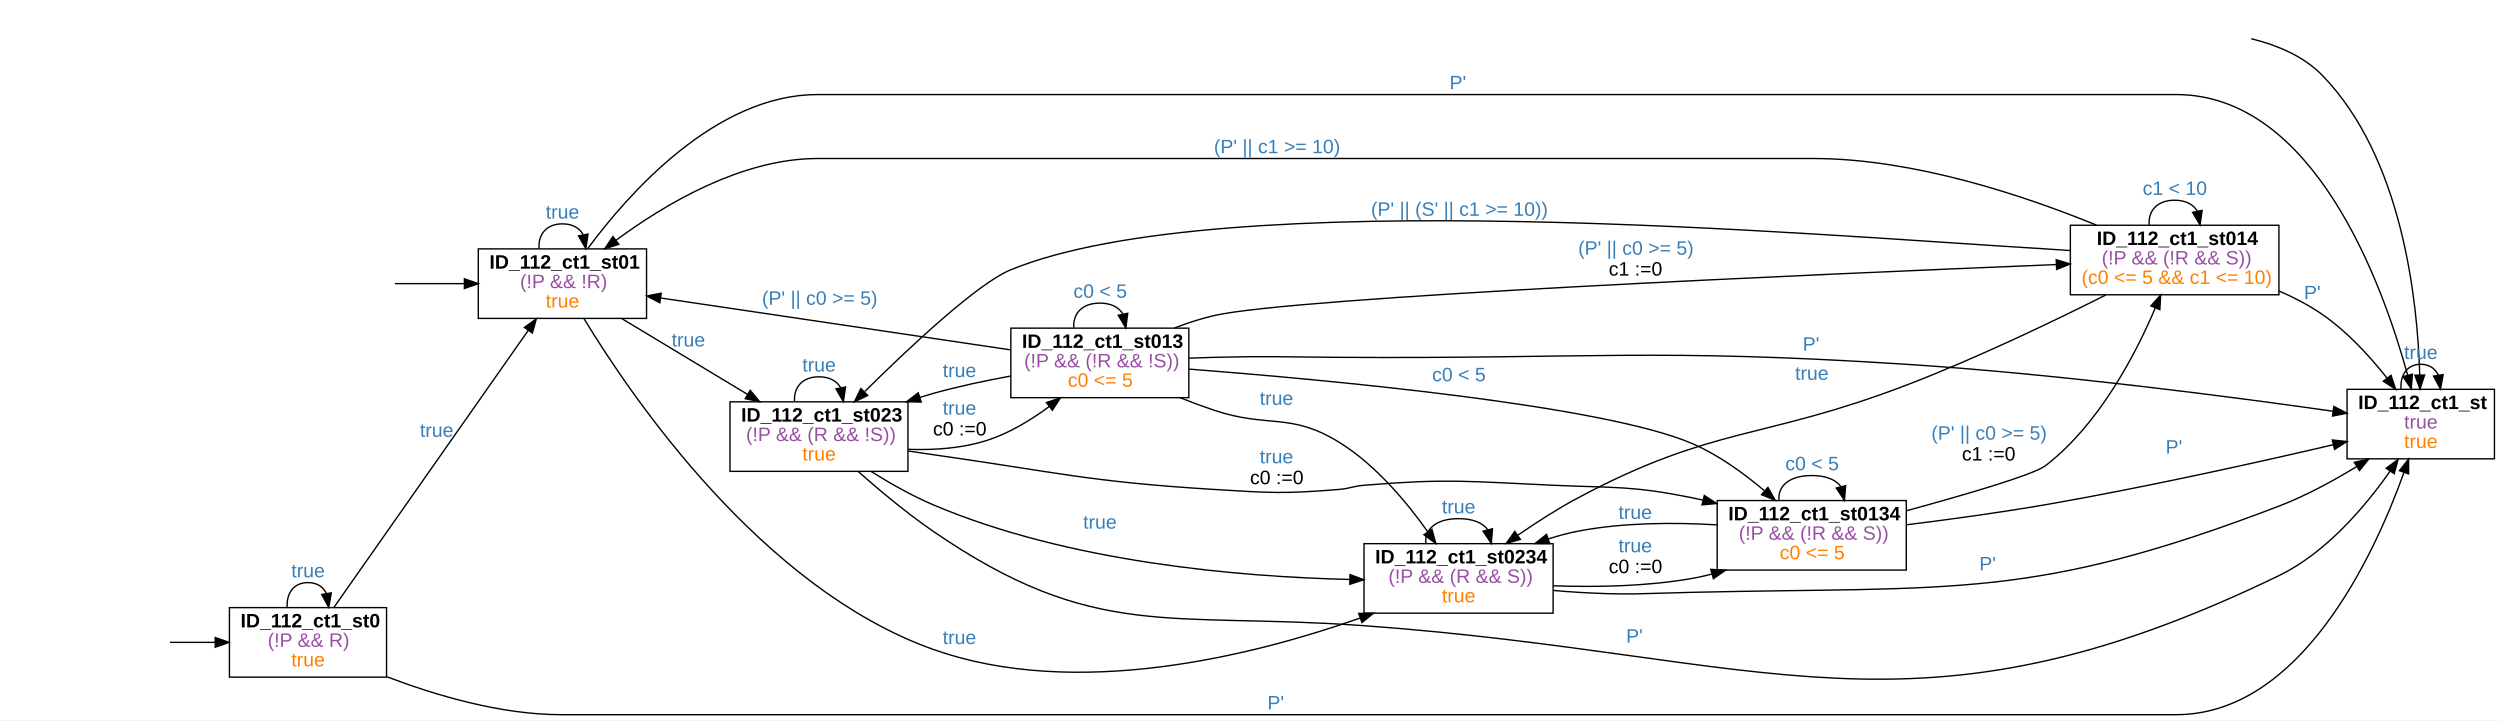
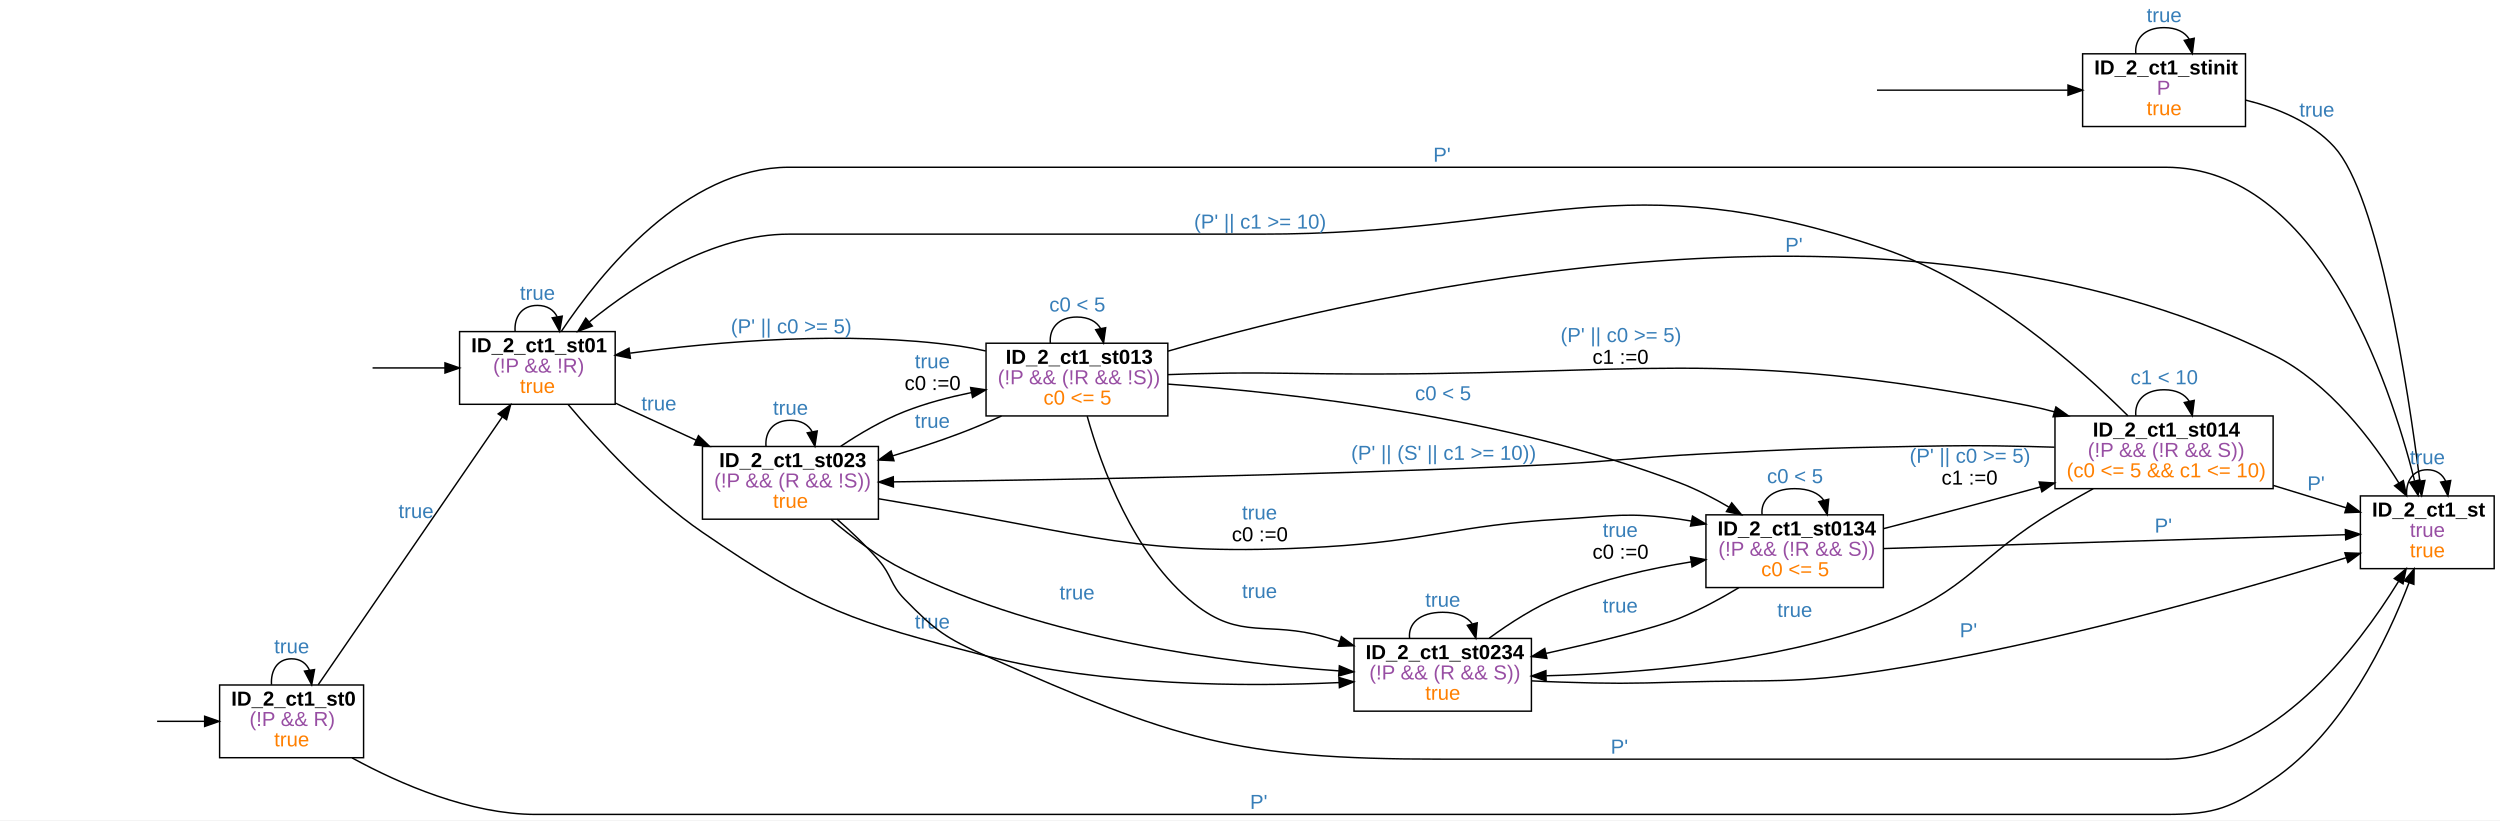
- <svg xmlns="http://www.w3.org/2000/svg" width="1798pt" height="518pt" viewBox="0.00 0.00 1798.00 518.00">
-   <g id="graph0" class="graph" transform="scale(1 1) rotate(0) translate(4 514)">
-     <polygon fill="white" stroke="transparent" points="-4,4 -4,-514 1794,-514 1794,4 -4,4" />
+ <svg xmlns="http://www.w3.org/2000/svg" width="1719pt" height="564pt" viewBox="0.00 0.00 1719.00 564.00">
+   <g id="graph0" class="graph" transform="scale(1 1) rotate(0) translate(4 560)">
+     <polygon fill="white" stroke="transparent" points="-4,4 -4,-560 1715,-560 1715,4 -4,4" />
    <g id="node2" class="node">
-       <polygon fill="none" stroke="black" points="1790,-234 1684,-234 1684,-184 1790,-184 1790,-234" />
-       <text text-anchor="start" x="1692" y="-219.8" font-family="arial" font-weight="bold" font-size="14.00">ID_112_ct1_st</text>
-       <text text-anchor="start" x="1725" y="-205.8" font-family="arial" font-size="14.00" fill="#984ea3">true</text>
-       <text text-anchor="start" x="1725" y="-191.8" font-family="arial" font-size="14.00" fill="#ff7f00">true</text>
+       <polygon fill="none" stroke="black" points="1540,-523 1428,-523 1428,-473 1540,-473 1540,-523" />
+       <text text-anchor="start" x="1436" y="-508.8" font-family="arial" font-weight="bold" font-size="14.00">ID_2_ct1_stinit</text>
+       <text text-anchor="start" x="1479" y="-494.8" font-family="arial" font-size="14.00" fill="#984ea3">P</text>
+       <text text-anchor="start" x="1472" y="-480.8" font-family="arial" font-size="14.00" fill="#ff7f00">true</text>
    </g>
    <g id="edge1" class="edge">
-       <path fill="none" stroke="black" d="M1615.08,-486.16C1633.37,-481.66 1652.55,-473.77 1666,-460 1723.78,-400.83 1734.73,-298.17 1736.27,-244.31" />
-       <polygon fill="black" stroke="black" points="1739.78,-244.28 1736.47,-234.21 1732.78,-244.14 1739.78,-244.28" />
+       <path fill="none" stroke="black" d="M1286.61,-498C1325.36,-498 1377.19,-498 1417.87,-498" />
+       <polygon fill="black" stroke="black" points="1417.96,-501.5 1427.96,-498 1417.96,-494.5 1417.96,-501.5" />
+     </g>
+     <g id="edge5" class="edge">
+       <path fill="none" stroke="black" d="M1464.58,-523.18C1463.71,-532.91 1470.19,-541 1484,-541 1492.63,-541 1498.4,-537.84 1501.3,-533.09" />
+       <polygon fill="black" stroke="black" points="1504.75,-533.69 1503.42,-523.18 1497.91,-532.22 1504.75,-533.69" />
+       <text text-anchor="start" x="1472" y="-544.8" font-family="arial" font-size="14.00" fill="#377eb8">true</text>
+     </g>
+     <g id="node7" class="node">
+       <polygon fill="none" stroke="black" points="1711,-219 1619,-219 1619,-169 1711,-169 1711,-219" />
+       <text text-anchor="start" x="1627" y="-204.8" font-family="arial" font-weight="bold" font-size="14.00">ID_2_ct1_st</text>
+       <text text-anchor="start" x="1653" y="-190.8" font-family="arial" font-size="14.00" fill="#984ea3">true</text>
+       <text text-anchor="start" x="1653" y="-176.8" font-family="arial" font-size="14.00" fill="#ff7f00">true</text>
    </g>
    <g id="edge4" class="edge">
-       <path fill="none" stroke="black" d="M1722.81,-234.18C1722.17,-243.91 1726.91,-252 1737,-252 1743.31,-252 1747.52,-248.84 1749.64,-244.09" />
-       <polygon fill="black" stroke="black" points="1753.11,-244.6 1751.19,-234.18 1746.19,-243.51 1753.11,-244.6" />
-       <text text-anchor="start" x="1725" y="-255.8" font-family="arial" font-size="14.00" fill="#377eb8">true</text>
+       <path fill="none" stroke="black" d="M1540.08,-491.18C1561.82,-485.8 1585.31,-476.18 1601,-459 1631.58,-425.5 1651.7,-293.42 1659.87,-229.3" />
+       <polygon fill="black" stroke="black" points="1663.36,-229.61 1661.13,-219.25 1656.42,-228.74 1663.36,-229.61" />
+       <text text-anchor="start" x="1577" y="-479.8" font-family="arial" font-size="14.00" fill="#377eb8">true</text>
    </g>
    <g id="node4" class="node">
-       <polygon fill="none" stroke="black" points="274,-77 161,-77 161,-27 274,-27 274,-77" />
-       <text text-anchor="start" x="169" y="-62.8" font-family="arial" font-weight="bold" font-size="14.00">ID_112_ct1_st0</text>
-       <text text-anchor="start" x="188.5" y="-48.8" font-family="arial" font-size="14.00" fill="#984ea3">(!P &amp;&amp; R)</text>
-       <text text-anchor="start" x="205.5" y="-34.8" font-family="arial" font-size="14.00" fill="#ff7f00">true</text>
+       <polygon fill="none" stroke="black" points="246,-89 147,-89 147,-39 246,-39 246,-89" />
+       <text text-anchor="start" x="155" y="-74.8" font-family="arial" font-weight="bold" font-size="14.00">ID_2_ct1_st0</text>
+       <text text-anchor="start" x="167.5" y="-60.8" font-family="arial" font-size="14.00" fill="#984ea3">(!P &amp;&amp; R)</text>
+       <text text-anchor="start" x="184.5" y="-46.8" font-family="arial" font-size="14.00" fill="#ff7f00">true</text>
    </g>
    <g id="edge2" class="edge">
-       <path fill="none" stroke="black" d="M118.27,-52C128.81,-52 139.87,-52 150.6,-52" />
-       <polygon fill="black" stroke="black" points="150.77,-55.5 160.77,-52 150.77,-48.5 150.77,-55.5" />
-     </g>
-     <g id="edge5" class="edge">
-       <path fill="none" stroke="black" d="M274.38,-27.22C309.57,-13.83 356.34,0 399.5,0 399.5,0 399.5,0 1561,0 1650.7,0 1703.5,-114.56 1724.88,-174.05" />
-       <polygon fill="black" stroke="black" points="1721.67,-175.5 1728.27,-183.79 1728.28,-173.19 1721.67,-175.5" />
-       <text text-anchor="start" x="907.5" y="-3.8" font-family="arial" font-size="14.00" fill="#377eb8">P'</text>
+       <path fill="none" stroke="black" d="M104.04,-64C114.57,-64 125.75,-64 136.53,-64" />
+       <polygon fill="black" stroke="black" points="136.72,-67.5 146.72,-64 136.72,-60.5 136.72,-67.5" />
+     </g>
+     <g id="edge8" class="edge">
+       <path fill="none" stroke="black" d="M182.68,-89.18C182.06,-98.91 186.67,-107 196.5,-107 202.64,-107 206.75,-103.84 208.81,-99.09" />
+       <polygon fill="black" stroke="black" points="212.27,-99.59 210.32,-89.18 205.35,-98.53 212.27,-99.59" />
+       <text text-anchor="start" x="184.5" y="-110.8" font-family="arial" font-size="14.00" fill="#377eb8">true</text>
+     </g>
+     <g id="node6" class="node">
+       <polygon fill="none" stroke="black" points="419,-332 312,-332 312,-282 419,-282 419,-332" />
+       <text text-anchor="start" x="320" y="-317.8" font-family="arial" font-weight="bold" font-size="14.00">ID_2_ct1_st01</text>
+       <text text-anchor="start" x="335" y="-303.8" font-family="arial" font-size="14.00" fill="#984ea3">(!P &amp;&amp; !R)</text>
+       <text text-anchor="start" x="353.5" y="-289.8" font-family="arial" font-size="14.00" fill="#ff7f00">true</text>
+     </g>
+     <g id="edge9" class="edge">
+       <path fill="none" stroke="black" d="M214.74,-89.09C244.93,-133.02 307.37,-223.87 341.31,-273.25" />
+       <polygon fill="black" stroke="black" points="338.55,-275.42 347.1,-281.68 344.32,-271.46 338.55,-275.42" />
+       <text text-anchor="start" x="270" y="-203.8" font-family="arial" font-size="14.00" fill="#377eb8">true</text>
+     </g>
+     <g id="edge7" class="edge">
+       <path fill="none" stroke="black" d="M238.06,-38.89C270.9,-20.96 319.01,0 364.5,0 364.5,0 364.5,0 1485,0 1519.58,0 1530.42,-4.54 1559,-24 1607.24,-56.85 1637.43,-119.94 1652.45,-159.34" />
+       <polygon fill="black" stroke="black" points="1649.2,-160.65 1655.95,-168.82 1655.77,-158.22 1649.2,-160.65" />
+       <text text-anchor="start" x="855.5" y="-3.8" font-family="arial" font-size="14.00" fill="#377eb8">P'</text>
+     </g>
+     <g id="edge3" class="edge">
+       <path fill="none" stroke="black" d="M252.18,-307C268.09,-307 285.6,-307 301.96,-307" />
+       <polygon fill="black" stroke="black" points="301.97,-310.5 311.97,-307 301.97,-303.5 301.97,-310.5" />
+     </g>
+     <g id="edge13" class="edge">
+       <path fill="none" stroke="black" d="M350.19,-332.18C349.5,-341.91 354.61,-350 365.5,-350 372.31,-350 376.85,-346.84 379.14,-342.09" />
+       <polygon fill="black" stroke="black" points="382.6,-342.62 380.81,-332.18 375.7,-341.45 382.6,-342.62" />
+       <text text-anchor="start" x="353.5" y="-353.8" font-family="arial" font-size="14.00" fill="#377eb8">true</text>
+     </g>
+     <g id="edge10" class="edge">
+       <path fill="none" stroke="black" d="M382.08,-332.31C408.76,-372.15 467.29,-445 538.5,-445 538.5,-445 538.5,-445 1485,-445 1589.62,-445 1638.83,-298.67 1656.26,-229.47" />
+       <polygon fill="black" stroke="black" points="1659.73,-229.99 1658.69,-219.45 1652.93,-228.34 1659.73,-229.99" />
+       <text text-anchor="start" x="981.5" y="-448.8" font-family="arial" font-size="14.00" fill="#377eb8">P'</text>
+     </g>
+     <g id="node8" class="node">
+       <polygon fill="none" stroke="black" points="600,-253 479,-253 479,-203 600,-203 600,-253" />
+       <text text-anchor="start" x="490.5" y="-238.8" font-family="arial" font-weight="bold" font-size="14.00">ID_2_ct1_st023</text>
+       <text text-anchor="start" x="487" y="-224.8" font-family="arial" font-size="14.00" fill="#984ea3">(!P &amp;&amp; (R &amp;&amp; !S))</text>
+       <text text-anchor="start" x="527.5" y="-210.8" font-family="arial" font-size="14.00" fill="#ff7f00">true</text>
+     </g>
+     <g id="edge11" class="edge">
+       <path fill="none" stroke="black" d="M419.04,-282.87C436.62,-274.79 456.41,-265.71 474.75,-257.28" />
+       <polygon fill="black" stroke="black" points="476.27,-260.43 483.9,-253.08 473.35,-254.07 476.27,-260.43" />
+       <text text-anchor="start" x="437" y="-277.8" font-family="arial" font-size="14.00" fill="#377eb8">true</text>
+     </g>
+     <g id="node9" class="node">
+       <polygon fill="none" stroke="black" points="1049,-121 927,-121 927,-71 1049,-71 1049,-121" />
+       <text text-anchor="start" x="935" y="-106.8" font-family="arial" font-weight="bold" font-size="14.00">ID_2_ct1_st0234</text>
+       <text text-anchor="start" x="937.5" y="-92.8" font-family="arial" font-size="14.00" fill="#984ea3">(!P &amp;&amp; (R &amp;&amp; S))</text>
+       <text text-anchor="start" x="976" y="-78.8" font-family="arial" font-size="14.00" fill="#ff7f00">true</text>
+     </g>
+     <g id="edge12" class="edge">
+       <path fill="none" stroke="black" d="M386.68,-281.81C407.65,-256.91 442.46,-219.03 479,-194 557,-140.57 582.43,-132.5 674,-109 755.38,-88.11 852.53,-87.7 916.77,-90.66" />
+       <polygon fill="black" stroke="black" points="916.63,-94.15 926.79,-91.16 916.98,-87.16 916.63,-94.15" />
+       <text text-anchor="start" x="625" y="-127.8" font-family="arial" font-size="14.00" fill="#377eb8">true</text>
    </g>
    <g id="edge6" class="edge">
-       <path fill="none" stroke="black" d="M202.56,-77.18C201.89,-86.91 206.88,-95 217.5,-95 224.14,-95 228.58,-91.84 230.81,-87.09" />
-       <polygon fill="black" stroke="black" points="234.27,-87.61 232.44,-77.18 227.36,-86.47 234.27,-87.61" />
-       <text text-anchor="start" x="205.5" y="-98.8" font-family="arial" font-size="14.00" fill="#377eb8">true</text>
-     </g>
-     <g id="node6" class="node">
-       <polygon fill="none" stroke="black" points="461,-335 340,-335 340,-285 461,-285 461,-335" />
-       <text text-anchor="start" x="348" y="-320.8" font-family="arial" font-weight="bold" font-size="14.00">ID_112_ct1_st01</text>
-       <text text-anchor="start" x="370" y="-306.8" font-family="arial" font-size="14.00" fill="#984ea3">(!P &amp;&amp; !R)</text>
-       <text text-anchor="start" x="388.5" y="-292.8" font-family="arial" font-size="14.00" fill="#ff7f00">true</text>
-     </g>
-     <g id="edge7" class="edge">
-       <path fill="none" stroke="black" d="M236.18,-77.21C268.96,-123.93 339.15,-223.98 375.93,-276.4" />
-       <polygon fill="black" stroke="black" points="373.14,-278.51 381.74,-284.69 378.87,-274.49 373.14,-278.51" />
-       <text text-anchor="start" x="298" y="-199.8" font-family="arial" font-size="14.00" fill="#377eb8">true</text>
-     </g>
-     <g id="edge3" class="edge">
-       <path fill="none" stroke="black" d="M280.03,-310C296.07,-310 313.47,-310 329.9,-310" />
-       <polygon fill="black" stroke="black" points="329.98,-313.5 339.98,-310 329.98,-306.5 329.98,-313.5" />
-     </g>
-     <g id="edge8" class="edge">
-       <path fill="none" stroke="black" d="M418.72,-335.26C447.81,-374.59 510.7,-446 584,-446 584,-446 584,-446 1561,-446 1660.04,-446 1709.38,-310.4 1727.54,-244.34" />
-       <polygon fill="black" stroke="black" points="1731,-244.93 1730.19,-234.36 1724.24,-243.13 1731,-244.93" />
-       <text text-anchor="start" x="1038.5" y="-449.8" font-family="arial" font-size="14.00" fill="#377eb8">P'</text>
-     </g>
-     <g id="edge11" class="edge">
-       <path fill="none" stroke="black" d="M383.69,-335.18C382.94,-344.91 388.55,-353 400.5,-353 407.97,-353 412.96,-349.84 415.47,-345.09" />
-       <polygon fill="black" stroke="black" points="418.93,-345.65 417.31,-335.18 412.04,-344.37 418.93,-345.65" />
-       <text text-anchor="start" x="388.5" y="-356.8" font-family="arial" font-size="14.00" fill="#377eb8">true</text>
-     </g>
-     <g id="node7" class="node">
-       <polygon fill="none" stroke="black" points="649,-225 521,-225 521,-175 649,-175 649,-225" />
-       <text text-anchor="start" x="529" y="-210.8" font-family="arial" font-weight="bold" font-size="14.00">ID_112_ct1_st023</text>
-       <text text-anchor="start" x="532.5" y="-196.8" font-family="arial" font-size="14.00" fill="#984ea3">(!P &amp;&amp; (R &amp;&amp; !S))</text>
-       <text text-anchor="start" x="573" y="-182.8" font-family="arial" font-size="14.00" fill="#ff7f00">true</text>
-     </g>
-     <g id="edge9" class="edge">
-       <path fill="none" stroke="black" d="M443.37,-284.76C470.26,-268.55 505.35,-247.41 533.74,-230.29" />
-       <polygon fill="black" stroke="black" points="535.57,-233.28 542.33,-225.12 531.95,-227.28 535.57,-233.28" />
-       <text text-anchor="start" x="479" y="-264.8" font-family="arial" font-size="14.00" fill="#377eb8">true</text>
-     </g>
-     <g id="node8" class="node">
-       <polygon fill="none" stroke="black" points="1113,-123 977,-123 977,-73 1113,-73 1113,-123" />
-       <text text-anchor="start" x="985" y="-108.8" font-family="arial" font-weight="bold" font-size="14.00">ID_112_ct1_st0234</text>
-       <text text-anchor="start" x="994.5" y="-94.8" font-family="arial" font-size="14.00" fill="#984ea3">(!P &amp;&amp; (R &amp;&amp; S))</text>
-       <text text-anchor="start" x="1033" y="-80.8" font-family="arial" font-size="14.00" fill="#ff7f00">true</text>
-     </g>
-     <g id="edge10" class="edge">
-       <path fill="none" stroke="black" d="M415.99,-284.85C450.54,-227.92 544.14,-90.73 667,-47 769.78,-10.42 896.89,-42.28 974.14,-69.49" />
-       <polygon fill="black" stroke="black" points="973.17,-72.86 983.77,-72.95 975.54,-66.27 973.17,-72.86" />
-       <text text-anchor="start" x="674" y="-50.8" font-family="arial" font-size="14.00" fill="#377eb8">true</text>
+       <path fill="none" stroke="black" d="M1650.81,-219.18C1650.17,-228.91 1654.91,-237 1665,-237 1671.31,-237 1675.52,-233.84 1677.64,-229.09" />
+       <polygon fill="black" stroke="black" points="1681.11,-229.6 1679.19,-219.18 1674.19,-228.51 1681.11,-229.6" />
+       <text text-anchor="start" x="1653" y="-240.8" font-family="arial" font-size="14.00" fill="#377eb8">true</text>
+     </g>
+     <g id="edge21" class="edge">
+       <path fill="none" stroke="black" d="M571.58,-202.98C581.18,-194.57 591.47,-184.81 600,-175 609.46,-164.12 607.91,-158.3 618,-148 639.23,-126.34 646.25,-121.25 674,-109 804.5,-51.4 844.35,-38 987,-38 987,-38 987,-38 1485,-38 1558.81,-38 1616.94,-114.32 1645.22,-160.2" />
+       <polygon fill="black" stroke="black" points="1642.32,-162.17 1650.47,-168.94 1648.32,-158.56 1642.32,-162.17" />
+       <text text-anchor="start" x="1103.5" y="-41.8" font-family="arial" font-size="14.00" fill="#377eb8">P'</text>
+     </g>
+     <g id="edge22" class="edge">
+       <path fill="none" stroke="black" d="M522.69,-253.18C521.94,-262.91 527.55,-271 539.5,-271 546.97,-271 551.96,-267.84 554.47,-263.09" />
+       <polygon fill="black" stroke="black" points="557.93,-263.65 556.31,-253.18 551.04,-262.37 557.93,-263.65" />
+       <text text-anchor="start" x="527.5" y="-274.8" font-family="arial" font-size="14.00" fill="#377eb8">true</text>
+     </g>
+     <g id="edge23" class="edge">
+       <path fill="none" stroke="black" d="M567.39,-202.87C581.53,-190.82 599.71,-177.07 618,-168 714.4,-120.21 839.66,-104.11 916.63,-98.71" />
+       <polygon fill="black" stroke="black" points="916.96,-102.19 926.7,-98.04 916.49,-95.21 916.96,-102.19" />
+       <text text-anchor="start" x="724.5" y="-147.8" font-family="arial" font-size="14.00" fill="#377eb8">true</text>
+     </g>
+     <g id="node10" class="node">
+       <polygon fill="none" stroke="black" points="799,-324 674,-324 674,-274 799,-274 799,-324" />
+       <text text-anchor="start" x="687.5" y="-309.8" font-family="arial" font-weight="bold" font-size="14.00">ID_2_ct1_st013</text>
+       <text text-anchor="start" x="682" y="-295.8" font-family="arial" font-size="14.00" fill="#984ea3">(!P &amp;&amp; (!R &amp;&amp; !S))</text>
+       <text text-anchor="start" x="713.5" y="-281.8" font-family="arial" font-size="14.00" fill="#ff7f00">c0 &lt;= 5</text>
+     </g>
+     <g id="edge24" class="edge">
+       <path fill="none" stroke="black" d="M574.11,-253.16C587.21,-261.9 602.74,-271 618,-277 632.42,-282.67 648.42,-286.9 663.85,-290.05" />
+       <polygon fill="black" stroke="black" points="663.41,-293.53 673.89,-291.97 664.73,-286.66 663.41,-293.53" />
+       <text text-anchor="start" x="625" y="-306.8" font-family="arial" font-size="14.00" fill="#377eb8">true</text>
+       <text text-anchor="start" x="618" y="-291.8" font-family="arial" font-size="14.00">c0 :=0</text>
+     </g>
+     <g id="node12" class="node">
+       <polygon fill="none" stroke="black" points="1291,-206 1169,-206 1169,-156 1291,-156 1291,-206" />
+       <text text-anchor="start" x="1177" y="-191.8" font-family="arial" font-weight="bold" font-size="14.00">ID_2_ct1_st0134</text>
+       <text text-anchor="start" x="1177.5" y="-177.8" font-family="arial" font-size="14.00" fill="#984ea3">(!P &amp;&amp; (!R &amp;&amp; S))</text>
+       <text text-anchor="start" x="1207" y="-163.8" font-family="arial" font-size="14.00" fill="#ff7f00">c0 &lt;= 5</text>
+     </g>
+     <g id="edge25" class="edge">
+       <path fill="none" stroke="black" d="M600.13,-217.05C606.16,-215.99 612.2,-214.96 618,-214 745.4,-192.89 778.09,-176.47 907,-184 979.37,-188.23 996.63,-198.77 1069,-203 1105.38,-205.13 1114.9,-207.99 1151,-203 1153.65,-202.63 1156.34,-202.2 1159.05,-201.71" />
+       <polygon fill="black" stroke="black" points="1159.77,-205.13 1168.88,-199.72 1158.39,-198.27 1159.77,-205.13" />
+       <text text-anchor="start" x="850" y="-202.8" font-family="arial" font-size="14.00" fill="#377eb8">true</text>
+       <text text-anchor="start" x="843" y="-187.8" font-family="arial" font-size="14.00">c0 :=0</text>
+     </g>
+     <g id="edge35" class="edge">
+       <path fill="none" stroke="black" d="M1049.26,-91.83C1055.92,-91.49 1062.6,-91.2 1069,-91 1105.43,-89.86 1114.57,-89.96 1151,-91 1213.3,-92.78 1229.41,-89.49 1291,-99 1405.95,-116.75 1537.03,-154.28 1609.16,-176.49" />
+       <polygon fill="black" stroke="black" points="1608.35,-179.9 1618.93,-179.52 1610.42,-173.22 1608.35,-179.9" />
+       <text text-anchor="start" x="1343.5" y="-121.8" font-family="arial" font-size="14.00" fill="#377eb8">P'</text>
+     </g>
+     <g id="edge36" class="edge">
+       <path fill="none" stroke="black" d="M965.21,-121.18C964.2,-130.91 971.8,-139 988,-139 998.13,-139 1004.89,-135.84 1008.29,-131.09" />
+       <polygon fill="black" stroke="black" points="1011.74,-131.73 1010.79,-121.18 1004.95,-130.02 1011.74,-131.73" />
+       <text text-anchor="start" x="976" y="-142.8" font-family="arial" font-size="14.00" fill="#377eb8">true</text>
+     </g>
+     <g id="edge37" class="edge">
+       <path fill="none" stroke="black" d="M1020,-121.22C1034.18,-131.59 1051.66,-142.82 1069,-150 1097.3,-161.72 1130.27,-169.07 1158.9,-173.65" />
+       <polygon fill="black" stroke="black" points="1158.42,-177.12 1168.83,-175.16 1159.47,-170.2 1158.42,-177.12" />
+       <text text-anchor="start" x="1098" y="-190.8" font-family="arial" font-size="14.00" fill="#377eb8">true</text>
+       <text text-anchor="start" x="1091" y="-175.8" font-family="arial" font-size="14.00">c0 :=0</text>
+     </g>
+     <g id="edge17" class="edge">
+       <path fill="none" stroke="black" d="M673.81,-318.67C667.84,-320.02 661.83,-321.17 656,-322 578.44,-332.99 488.17,-325.07 429.32,-317.17" />
+       <polygon fill="black" stroke="black" points="429.45,-313.66 419.07,-315.76 428.49,-320.59 429.45,-313.66" />
+       <text text-anchor="start" x="498.5" y="-330.8" font-family="arial" font-size="14.00" fill="#377eb8">(P' || c0 &gt;= 5)</text>
+     </g>
+     <g id="edge14" class="edge">
+       <path fill="none" stroke="black" d="M799.11,-318.55C941.69,-360.05 1301.84,-443.23 1559,-316 1597.47,-296.96 1627.58,-256.85 1645.51,-227.8" />
+       <polygon fill="black" stroke="black" points="1648.54,-229.56 1650.68,-219.18 1642.54,-225.96 1648.54,-229.56" />
+       <text text-anchor="start" x="1223.5" y="-386.8" font-family="arial" font-size="14.00" fill="#377eb8">P'</text>
+     </g>
+     <g id="edge15" class="edge">
+       <path fill="none" stroke="black" d="M684.66,-273.97C675.24,-269.73 665.4,-265.55 656,-262 641.32,-256.46 625.32,-251.24 610.04,-246.64" />
+       <polygon fill="black" stroke="black" points="610.7,-243.19 600.12,-243.71 608.71,-249.9 610.7,-243.19" />
+       <text text-anchor="start" x="625" y="-265.8" font-family="arial" font-size="14.00" fill="#377eb8">true</text>
+     </g>
+     <g id="edge16" class="edge">
+       <path fill="none" stroke="black" d="M743.55,-273.82C753.15,-239.43 775.21,-178.26 817,-145 849.3,-119.29 867.35,-133.5 907,-122 910.33,-121.04 913.72,-120.03 917.15,-118.99" />
+       <polygon fill="black" stroke="black" points="918.32,-122.29 926.85,-116.01 916.26,-115.6 918.32,-122.29" />
+       <text text-anchor="start" x="850" y="-148.8" font-family="arial" font-size="14.00" fill="#377eb8">true</text>
    </g>
    <g id="edge19" class="edge">
-       <path fill="none" stroke="black" d="M613.43,-174.69C628.64,-161.25 648.23,-144.89 667,-132 783.26,-52.13 836.32,-74.19 977,-64 1269.12,-42.84 1371.37,27.59 1635,-100 1669.01,-116.46 1697.16,-149.76 1715.02,-175.24" />
-       <polygon fill="black" stroke="black" points="1712.16,-177.25 1720.68,-183.55 1717.95,-173.31 1712.16,-177.25" />
-       <text text-anchor="start" x="1165.5" y="-51.8" font-family="arial" font-size="14.00" fill="#377eb8">P'</text>
+       <path fill="none" stroke="black" d="M718.2,-324.18C717.38,-333.91 723.48,-342 736.5,-342 744.63,-342 750.07,-338.84 752.8,-334.09" />
+       <polygon fill="black" stroke="black" points="756.26,-334.67 754.8,-324.18 749.39,-333.29 756.26,-334.67" />
+       <text text-anchor="start" x="717.5" y="-345.8" font-family="arial" font-size="14.00" fill="#377eb8">c0 &lt; 5</text>
+     </g>
+     <g id="node11" class="node">
+       <polygon fill="none" stroke="black" points="1559,-274 1409,-274 1409,-224 1559,-224 1559,-274" />
+       <text text-anchor="start" x="1435" y="-259.8" font-family="arial" font-weight="bold" font-size="14.00">ID_2_ct1_st014</text>
+       <text text-anchor="start" x="1431.5" y="-245.8" font-family="arial" font-size="14.00" fill="#984ea3">(!P &amp;&amp; (!R &amp;&amp; S))</text>
+       <text text-anchor="start" x="1417" y="-231.8" font-family="arial" font-size="14.00" fill="#ff7f00">(c0 &lt;= 5 &amp;&amp; c1 &lt;= 10)</text>
+     </g>
+     <g id="edge18" class="edge">
+       <path fill="none" stroke="black" d="M799.12,-302.41C805.16,-302.65 811.2,-302.85 817,-303 856.99,-304.01 867,-303.42 907,-303 1122.32,-300.76 1179.76,-322.78 1391,-281 1396.74,-279.86 1402.61,-278.45 1408.46,-276.86" />
+       <polygon fill="black" stroke="black" points="1409.65,-280.16 1418.29,-274.02 1407.71,-273.43 1409.65,-280.16" />
+       <text text-anchor="start" x="1069" y="-324.8" font-family="arial" font-size="14.00" fill="#377eb8">(P' || c0 &gt;= 5)</text>
+       <text text-anchor="start" x="1091" y="-309.8" font-family="arial" font-size="14.00">c1 :=0</text>
    </g>
    <g id="edge20" class="edge">
-       <path fill="none" stroke="black" d="M567.44,-225.18C566.66,-234.91 572.52,-243 585,-243 592.8,-243 598.01,-239.84 600.64,-235.09" />
-       <polygon fill="black" stroke="black" points="604.09,-235.66 602.56,-225.18 597.22,-234.33 604.09,-235.66" />
-       <text text-anchor="start" x="573" y="-246.8" font-family="arial" font-size="14.00" fill="#377eb8">true</text>
-     </g>
-     <g id="edge21" class="edge">
-       <path fill="none" stroke="black" d="M622.73,-174.77C636.21,-166.33 651.88,-157.44 667,-151 764.61,-109.4 888.06,-99.13 966.55,-97.26" />
-       <polygon fill="black" stroke="black" points="966.92,-100.75 976.85,-97.06 966.78,-93.75 966.92,-100.75" />
-       <text text-anchor="start" x="775" y="-133.8" font-family="arial" font-size="14.00" fill="#377eb8">true</text>
-     </g>
-     <g id="node9" class="node">
-       <polygon fill="none" stroke="black" points="851,-278 723,-278 723,-228 851,-228 851,-278" />
-       <text text-anchor="start" x="731" y="-263.8" font-family="arial" font-weight="bold" font-size="14.00">ID_112_ct1_st013</text>
-       <text text-anchor="start" x="732.5" y="-249.8" font-family="arial" font-size="14.00" fill="#984ea3">(!P &amp;&amp; (!R &amp;&amp; !S))</text>
-       <text text-anchor="start" x="764" y="-235.8" font-family="arial" font-size="14.00" fill="#ff7f00">c0 &lt;= 5</text>
-     </g>
-     <g id="edge22" class="edge">
-       <path fill="none" stroke="black" d="M649.13,-190.85C667.49,-190.2 687.34,-191.49 705,-197 721.35,-202.1 737.31,-211.79 750.69,-221.69" />
-       <polygon fill="black" stroke="black" points="748.6,-224.51 758.66,-227.85 752.88,-218.96 748.6,-224.51" />
-       <text text-anchor="start" x="674" y="-215.8" font-family="arial" font-size="14.00" fill="#377eb8">true</text>
-       <text text-anchor="start" x="667" y="-200.8" font-family="arial" font-size="14.00">c0 :=0</text>
-     </g>
-     <g id="node11" class="node">
-       <polygon fill="none" stroke="black" points="1367,-154 1231,-154 1231,-104 1367,-104 1367,-154" />
-       <text text-anchor="start" x="1239" y="-139.8" font-family="arial" font-weight="bold" font-size="14.00">ID_112_ct1_st0134</text>
-       <text text-anchor="start" x="1246.5" y="-125.8" font-family="arial" font-size="14.00" fill="#984ea3">(!P &amp;&amp; (!R &amp;&amp; S))</text>
-       <text text-anchor="start" x="1276" y="-111.8" font-family="arial" font-size="14.00" fill="#ff7f00">c0 &lt;= 5</text>
-     </g>
-     <g id="edge23" class="edge">
-       <path fill="none" stroke="black" d="M649.2,-189.63C655.21,-188.71 661.22,-187.82 667,-187 756.56,-174.27 778.71,-167.57 869,-162 908.92,-159.54 919.14,-158.7 959,-162 967.08,-162.67 968.92,-164.33 977,-165 1037.24,-169.99 1052.62,-167.71 1113,-165 1157.58,-163 1169.25,-164.81 1213,-156 1215.52,-155.49 1218.08,-154.94 1220.65,-154.34" />
-       <polygon fill="black" stroke="black" points="1221.75,-157.67 1230.61,-151.87 1220.06,-150.88 1221.75,-157.67" />
-       <text text-anchor="start" x="902" y="-180.8" font-family="arial" font-size="14.00" fill="#377eb8">true</text>
-       <text text-anchor="start" x="895" y="-165.8" font-family="arial" font-size="14.00">c0 :=0</text>
+       <path fill="none" stroke="black" d="M799.03,-295.89C881.57,-290.07 1031.59,-273.63 1151,-228 1162.42,-223.63 1174.06,-217.62 1184.75,-211.34" />
+       <polygon fill="black" stroke="black" points="1186.74,-214.23 1193.47,-206.05 1183.11,-208.25 1186.74,-214.23" />
+       <text text-anchor="start" x="969" y="-284.8" font-family="arial" font-size="14.00" fill="#377eb8">c0 &lt; 5</text>
+     </g>
+     <g id="edge29" class="edge">
+       <path fill="none" stroke="black" d="M1459.19,-274.07C1425.47,-307.61 1360.16,-365.57 1291,-389 1110.79,-450.06 1053.27,-399 863,-399 538.5,-399 538.5,-399 538.5,-399 486.05,-399 434.11,-365.33 401.26,-338.73" />
+       <polygon fill="black" stroke="black" points="403.26,-335.84 393.33,-332.14 398.79,-341.22 403.26,-335.84" />
+       <text text-anchor="start" x="817" y="-402.8" font-family="arial" font-size="14.00" fill="#377eb8">(P' || c1 &gt;= 10)</text>
+     </g>
+     <g id="edge26" class="edge">
+       <path fill="none" stroke="black" d="M1559.1,-226.23C1575.9,-221.07 1593.46,-215.68 1609.29,-210.81" />
+       <polygon fill="black" stroke="black" points="1610.37,-214.14 1618.9,-207.86 1608.32,-207.45 1610.37,-214.14" />
+       <text text-anchor="start" x="1582.5" y="-222.8" font-family="arial" font-size="14.00" fill="#377eb8">P'</text>
+     </g>
+     <g id="edge27" class="edge">
+       <path fill="none" stroke="black" d="M1408.69,-252.51C1402.71,-252.71 1396.75,-252.87 1391,-253 1354.56,-253.79 1345.44,-253.65 1309,-253 1246.75,-251.89 1231.18,-251.22 1169,-248 1116.51,-245.28 1103.51,-242.4 1051,-240 893.62,-232.82 708.73,-229.83 610.37,-228.67" />
+       <polygon fill="black" stroke="black" points="610.3,-225.16 600.26,-228.55 610.22,-232.16 610.3,-225.16" />
+       <text text-anchor="start" x="925" y="-243.8" font-family="arial" font-size="14.00" fill="#377eb8">(P' || (S' || c1 &gt;= 10))</text>
+     </g>
+     <g id="edge28" class="edge">
+       <path fill="none" stroke="black" d="M1435.3,-223.97C1426.48,-219.13 1417.41,-214 1409,-209 1355.19,-176.97 1349.84,-153.44 1291,-132 1214.99,-104.3 1121.78,-96.86 1059.19,-95.35" />
+       <polygon fill="black" stroke="black" points="1059.1,-91.85 1049.03,-95.15 1058.96,-98.85 1059.1,-91.85" />
+       <text text-anchor="start" x="1218" y="-135.8" font-family="arial" font-size="14.00" fill="#377eb8">true</text>
+     </g>
+     <g id="edge30" class="edge">
+       <path fill="none" stroke="black" d="M1464.58,-274.18C1463.71,-283.91 1470.19,-292 1484,-292 1492.63,-292 1498.4,-288.84 1501.3,-284.09" />
+       <polygon fill="black" stroke="black" points="1504.75,-284.69 1503.42,-274.18 1497.91,-283.22 1504.75,-284.69" />
+       <text text-anchor="start" x="1461" y="-295.8" font-family="arial" font-size="14.00" fill="#377eb8">c1 &lt; 10</text>
+     </g>
+     <g id="edge31" class="edge">
+       <path fill="none" stroke="black" d="M1291.21,-182.81C1375.44,-185.34 1527.27,-189.89 1608.75,-192.34" />
+       <polygon fill="black" stroke="black" points="1608.71,-195.84 1618.81,-192.64 1608.92,-188.84 1608.71,-195.84" />
+       <text text-anchor="start" x="1477.5" y="-193.8" font-family="arial" font-size="14.00" fill="#377eb8">P'</text>
+     </g>
+     <g id="edge32" class="edge">
+       <path fill="none" stroke="black" d="M1191.68,-155.95C1179.16,-148.38 1164.84,-140.6 1151,-135 1134.15,-128.18 1094.8,-118.66 1059.1,-110.73" />
+       <polygon fill="black" stroke="black" points="1059.67,-107.27 1049.15,-108.54 1058.16,-114.11 1059.67,-107.27" />
+       <text text-anchor="start" x="1098" y="-138.8" font-family="arial" font-size="14.00" fill="#377eb8">true</text>
    </g>
    <g id="edge33" class="edge">
-       <path fill="none" stroke="black" d="M1113.21,-89.36C1119.22,-88.81 1125.22,-88.34 1131,-88 1167.38,-85.87 1176.56,-87.17 1213,-88 1402.52,-92.31 1457.96,-82.24 1635,-150 1654.22,-157.36 1674.05,-168.13 1690.99,-178.47" />
-       <polygon fill="black" stroke="black" points="1689.23,-181.5 1699.57,-183.82 1692.94,-175.56 1689.23,-181.5" />
-       <text text-anchor="start" x="1419.5" y="-103.8" font-family="arial" font-size="14.00" fill="#377eb8">P'</text>
+       <path fill="none" stroke="black" d="M1291.09,-196.49C1321.14,-204.31 1358.03,-214.01 1391,-223 1393.61,-223.71 1396.27,-224.44 1398.94,-225.18" />
+       <polygon fill="black" stroke="black" points="1398.15,-228.59 1408.72,-227.88 1400.01,-221.84 1398.15,-228.59" />
+       <text text-anchor="start" x="1309" y="-241.8" font-family="arial" font-size="14.00" fill="#377eb8">(P' || c0 &gt;= 5)</text>
+       <text text-anchor="start" x="1331" y="-226.8" font-family="arial" font-size="14.00">c1 :=0</text>
    </g>
    <g id="edge34" class="edge">
-       <path fill="none" stroke="black" d="M1021.47,-123.18C1020.42,-132.91 1028.27,-141 1045,-141 1055.46,-141 1062.45,-137.84 1065.96,-133.09" />
-       <polygon fill="black" stroke="black" points="1069.41,-133.73 1068.53,-123.18 1062.63,-131.98 1069.41,-133.73" />
-       <text text-anchor="start" x="1033" y="-144.8" font-family="arial" font-size="14.00" fill="#377eb8">true</text>
-     </g>
-     <g id="edge35" class="edge">
-       <path fill="none" stroke="black" d="M1113.1,-92.69C1143.78,-91.62 1180.45,-92.25 1213,-98 1217.68,-98.83 1222.45,-99.89 1227.21,-101.13" />
-       <polygon fill="black" stroke="black" points="1226.38,-104.53 1236.95,-103.88 1228.28,-97.79 1226.38,-104.53" />
-       <text text-anchor="start" x="1160" y="-116.8" font-family="arial" font-size="14.00" fill="#377eb8">true</text>
-       <text text-anchor="start" x="1153" y="-101.8" font-family="arial" font-size="14.00">c0 :=0</text>
-     </g>
-     <g id="edge12" class="edge">
-       <path fill="none" stroke="black" d="M851.22,-256.42C857.23,-256.66 863.23,-256.86 869,-257 908.99,-257.99 919,-257.25 959,-257 1140.34,-255.89 1186.03,-263.62 1367,-252 1475.34,-245.04 1600.75,-228.64 1673.93,-218.23" />
-       <polygon fill="black" stroke="black" points="1674.51,-221.68 1683.91,-216.8 1673.51,-214.75 1674.51,-221.68" />
-       <text text-anchor="start" x="1292.5" y="-261.8" font-family="arial" font-size="14.00" fill="#377eb8">P'</text>
-     </g>
-     <g id="edge15" class="edge">
-       <path fill="none" stroke="black" d="M722.68,-262.39C653.53,-272.64 543.1,-289.01 471.44,-299.63" />
-       <polygon fill="black" stroke="black" points="470.53,-296.23 461.16,-301.16 471.56,-303.15 470.53,-296.23" />
-       <text text-anchor="start" x="544" y="-294.8" font-family="arial" font-size="14.00" fill="#377eb8">(P' || c0 &gt;= 5)</text>
-     </g>
-     <g id="edge13" class="edge">
-       <path fill="none" stroke="black" d="M722.82,-243.54C704.64,-240.22 684.9,-236.03 667,-231 663.88,-230.12 660.72,-229.18 657.54,-228.17" />
-       <polygon fill="black" stroke="black" points="658.56,-224.83 647.97,-225.03 656.37,-231.48 658.56,-224.83" />
-       <text text-anchor="start" x="674" y="-242.8" font-family="arial" font-size="14.00" fill="#377eb8">true</text>
-     </g>
-     <g id="edge14" class="edge">
-       <path fill="none" stroke="black" d="M844.68,-227.97C852.77,-224.76 861.05,-221.67 869,-219 908.14,-205.86 923.87,-217.69 959,-196 985.22,-179.81 1007.7,-152.92 1022.94,-131.41" />
-       <polygon fill="black" stroke="black" points="1025.83,-133.38 1028.62,-123.16 1020.06,-129.41 1025.83,-133.38" />
-       <text text-anchor="start" x="902" y="-222.8" font-family="arial" font-size="14.00" fill="#377eb8">true</text>
-     </g>
-     <g id="edge17" class="edge">
-       <path fill="none" stroke="black" d="M768.32,-278.18C767.49,-287.91 773.72,-296 787,-296 795.3,-296 800.85,-292.84 803.63,-288.09" />
-       <polygon fill="black" stroke="black" points="807.09,-288.68 805.68,-278.18 800.23,-287.26 807.09,-288.68" />
-       <text text-anchor="start" x="768" y="-299.8" font-family="arial" font-size="14.00" fill="#377eb8">c0 &lt; 5</text>
-     </g>
-     <g id="node10" class="node">
-       <polygon fill="none" stroke="black" points="1635,-352 1485,-352 1485,-302 1635,-302 1635,-352" />
-       <text text-anchor="start" x="1504" y="-337.8" font-family="arial" font-weight="bold" font-size="14.00">ID_112_ct1_st014</text>
-       <text text-anchor="start" x="1507.5" y="-323.8" font-family="arial" font-size="14.00" fill="#984ea3">(!P &amp;&amp; (!R &amp;&amp; S))</text>
-       <text text-anchor="start" x="1493" y="-309.8" font-family="arial" font-size="14.00" fill="#ff7f00">(c0 &lt;= 5 &amp;&amp; c1 &lt;= 10)</text>
-     </g>
-     <g id="edge16" class="edge">
-       <path fill="none" stroke="black" d="M840.74,-278.14C849.98,-281.67 859.64,-284.83 869,-287 926.53,-300.33 1303.58,-316.81 1474.74,-323.72" />
-       <polygon fill="black" stroke="black" points="1474.83,-327.22 1484.96,-324.13 1475.11,-320.23 1474.83,-327.22" />
-       <text text-anchor="start" x="1131" y="-330.8" font-family="arial" font-size="14.00" fill="#377eb8">(P' || c0 &gt;= 5)</text>
-       <text text-anchor="start" x="1153" y="-315.8" font-family="arial" font-size="14.00">c1 :=0</text>
-     </g>
-     <g id="edge18" class="edge">
-       <path fill="none" stroke="black" d="M851.27,-248.53C953.33,-240.63 1149.3,-222.41 1213,-195 1231.82,-186.9 1250.12,-173.63 1264.89,-161.1" />
-       <polygon fill="black" stroke="black" points="1267.49,-163.47 1272.71,-154.25 1262.88,-158.2 1267.49,-163.47" />
-       <text text-anchor="start" x="1026" y="-239.8" font-family="arial" font-size="14.00" fill="#377eb8">c0 &lt; 5</text>
-     </g>
-     <g id="edge24" class="edge">
-       <path fill="none" stroke="black" d="M1635.02,-304.78C1645.86,-300.05 1656.54,-294.48 1666,-288 1684.02,-275.65 1700.44,-257.67 1712.84,-241.98" />
-       <polygon fill="black" stroke="black" points="1715.63,-244.09 1718.94,-234.03 1710.08,-239.83 1715.63,-244.09" />
-       <text text-anchor="start" x="1653" y="-298.8" font-family="arial" font-size="14.00" fill="#377eb8">P'</text>
-     </g>
-     <g id="edge27" class="edge">
-       <path fill="none" stroke="black" d="M1503.68,-352.12C1452.08,-373.24 1372.41,-400 1300,-400 584,-400 584,-400 584,-400 529.38,-400 474.17,-367.17 439.01,-341.17" />
-       <polygon fill="black" stroke="black" points="441.03,-338.32 430.94,-335.07 436.81,-343.9 441.03,-338.32" />
-       <text text-anchor="start" x="869" y="-403.8" font-family="arial" font-size="14.00" fill="#377eb8">(P' || c1 &gt;= 10)</text>
-     </g>
-     <g id="edge25" class="edge">
-       <path fill="none" stroke="black" d="M1484.71,-333.81C1478.72,-334.26 1472.76,-334.66 1467,-335 1301.92,-344.77 876.09,-382.54 723,-320 699.22,-310.29 650.44,-264.57 617.97,-232.46" />
-       <polygon fill="black" stroke="black" points="620.06,-229.59 610.5,-225.02 615.12,-234.56 620.06,-229.59" />
-       <text text-anchor="start" x="982" y="-358.8" font-family="arial" font-size="14.00" fill="#377eb8">(P' || (S' || c1 &gt;= 10))</text>
-     </g>
-     <g id="edge26" class="edge">
-       <path fill="none" stroke="black" d="M1510.53,-301.87C1472.21,-282.6 1417.02,-256.15 1367,-237 1263.43,-197.36 1228.86,-208.16 1131,-156 1116.39,-148.21 1101.21,-138.46 1087.8,-129.19" />
-       <polygon fill="black" stroke="black" points="1089.45,-126.07 1079.26,-123.19 1085.43,-131.8 1089.45,-126.07" />
-       <text text-anchor="start" x="1287" y="-240.8" font-family="arial" font-size="14.00" fill="#377eb8">true</text>
-     </g>
-     <g id="edge28" class="edge">
-       <path fill="none" stroke="black" d="M1541.7,-352.18C1540.88,-361.91 1546.98,-370 1560,-370 1568.13,-370 1573.57,-366.84 1576.3,-362.09" />
-       <polygon fill="black" stroke="black" points="1579.76,-362.67 1578.3,-352.18 1572.89,-361.29 1579.76,-362.67" />
-       <text text-anchor="start" x="1537" y="-373.8" font-family="arial" font-size="14.00" fill="#377eb8">c1 &lt; 10</text>
-     </g>
-     <g id="edge29" class="edge">
-       <path fill="none" stroke="black" d="M1367.23,-136.59C1397.76,-140.36 1434.3,-145.33 1467,-151 1538.46,-163.39 1619.75,-181.48 1674.1,-194.15" />
-       <polygon fill="black" stroke="black" points="1673.39,-197.58 1683.92,-196.45 1674.98,-190.77 1673.39,-197.58" />
-       <text text-anchor="start" x="1553.5" y="-187.8" font-family="arial" font-size="14.00" fill="#377eb8">P'</text>
-     </g>
-     <g id="edge30" class="edge">
-       <path fill="none" stroke="black" d="M1230.82,-136.52C1200.13,-138.34 1163.46,-138.25 1131,-132 1123.92,-130.64 1116.68,-128.69 1109.55,-126.4" />
-       <polygon fill="black" stroke="black" points="1110.54,-123.04 1099.94,-123.11 1108.27,-129.66 1110.54,-123.04" />
-       <text text-anchor="start" x="1160" y="-140.8" font-family="arial" font-size="14.00" fill="#377eb8">true</text>
-     </g>
-     <g id="edge31" class="edge">
-       <path fill="none" stroke="black" d="M1367.07,-146.66C1409.78,-158.32 1458.62,-172.59 1467,-179 1505.39,-208.35 1531.69,-258.7 1546.04,-292.41" />
-       <polygon fill="black" stroke="black" points="1542.89,-293.96 1549.94,-301.87 1549.37,-291.29 1542.89,-293.96" />
-       <text text-anchor="start" x="1385" y="-197.8" font-family="arial" font-size="14.00" fill="#377eb8">(P' || c0 &gt;= 5)</text>
-       <text text-anchor="start" x="1407" y="-182.8" font-family="arial" font-size="14.00">c1 :=0</text>
-     </g>
-     <g id="edge32" class="edge">
-       <path fill="none" stroke="black" d="M1275.47,-154.18C1274.42,-163.91 1282.27,-172 1299,-172 1309.46,-172 1316.45,-168.84 1319.96,-164.09" />
-       <polygon fill="black" stroke="black" points="1323.41,-164.73 1322.53,-154.18 1316.63,-162.98 1323.41,-164.73" />
-       <text text-anchor="start" x="1280" y="-175.8" font-family="arial" font-size="14.00" fill="#377eb8">c0 &lt; 5</text>
+       <path fill="none" stroke="black" d="M1207.59,-206.18C1206.59,-215.91 1214.06,-224 1230,-224 1239.96,-224 1246.61,-220.84 1249.96,-216.09" />
+       <polygon fill="black" stroke="black" points="1253.41,-216.72 1252.41,-206.18 1246.61,-215.04 1253.41,-216.72" />
+       <text text-anchor="start" x="1211" y="-227.8" font-family="arial" font-size="14.00" fill="#377eb8">c0 &lt; 5</text>
    </g>
  </g>
</svg>
